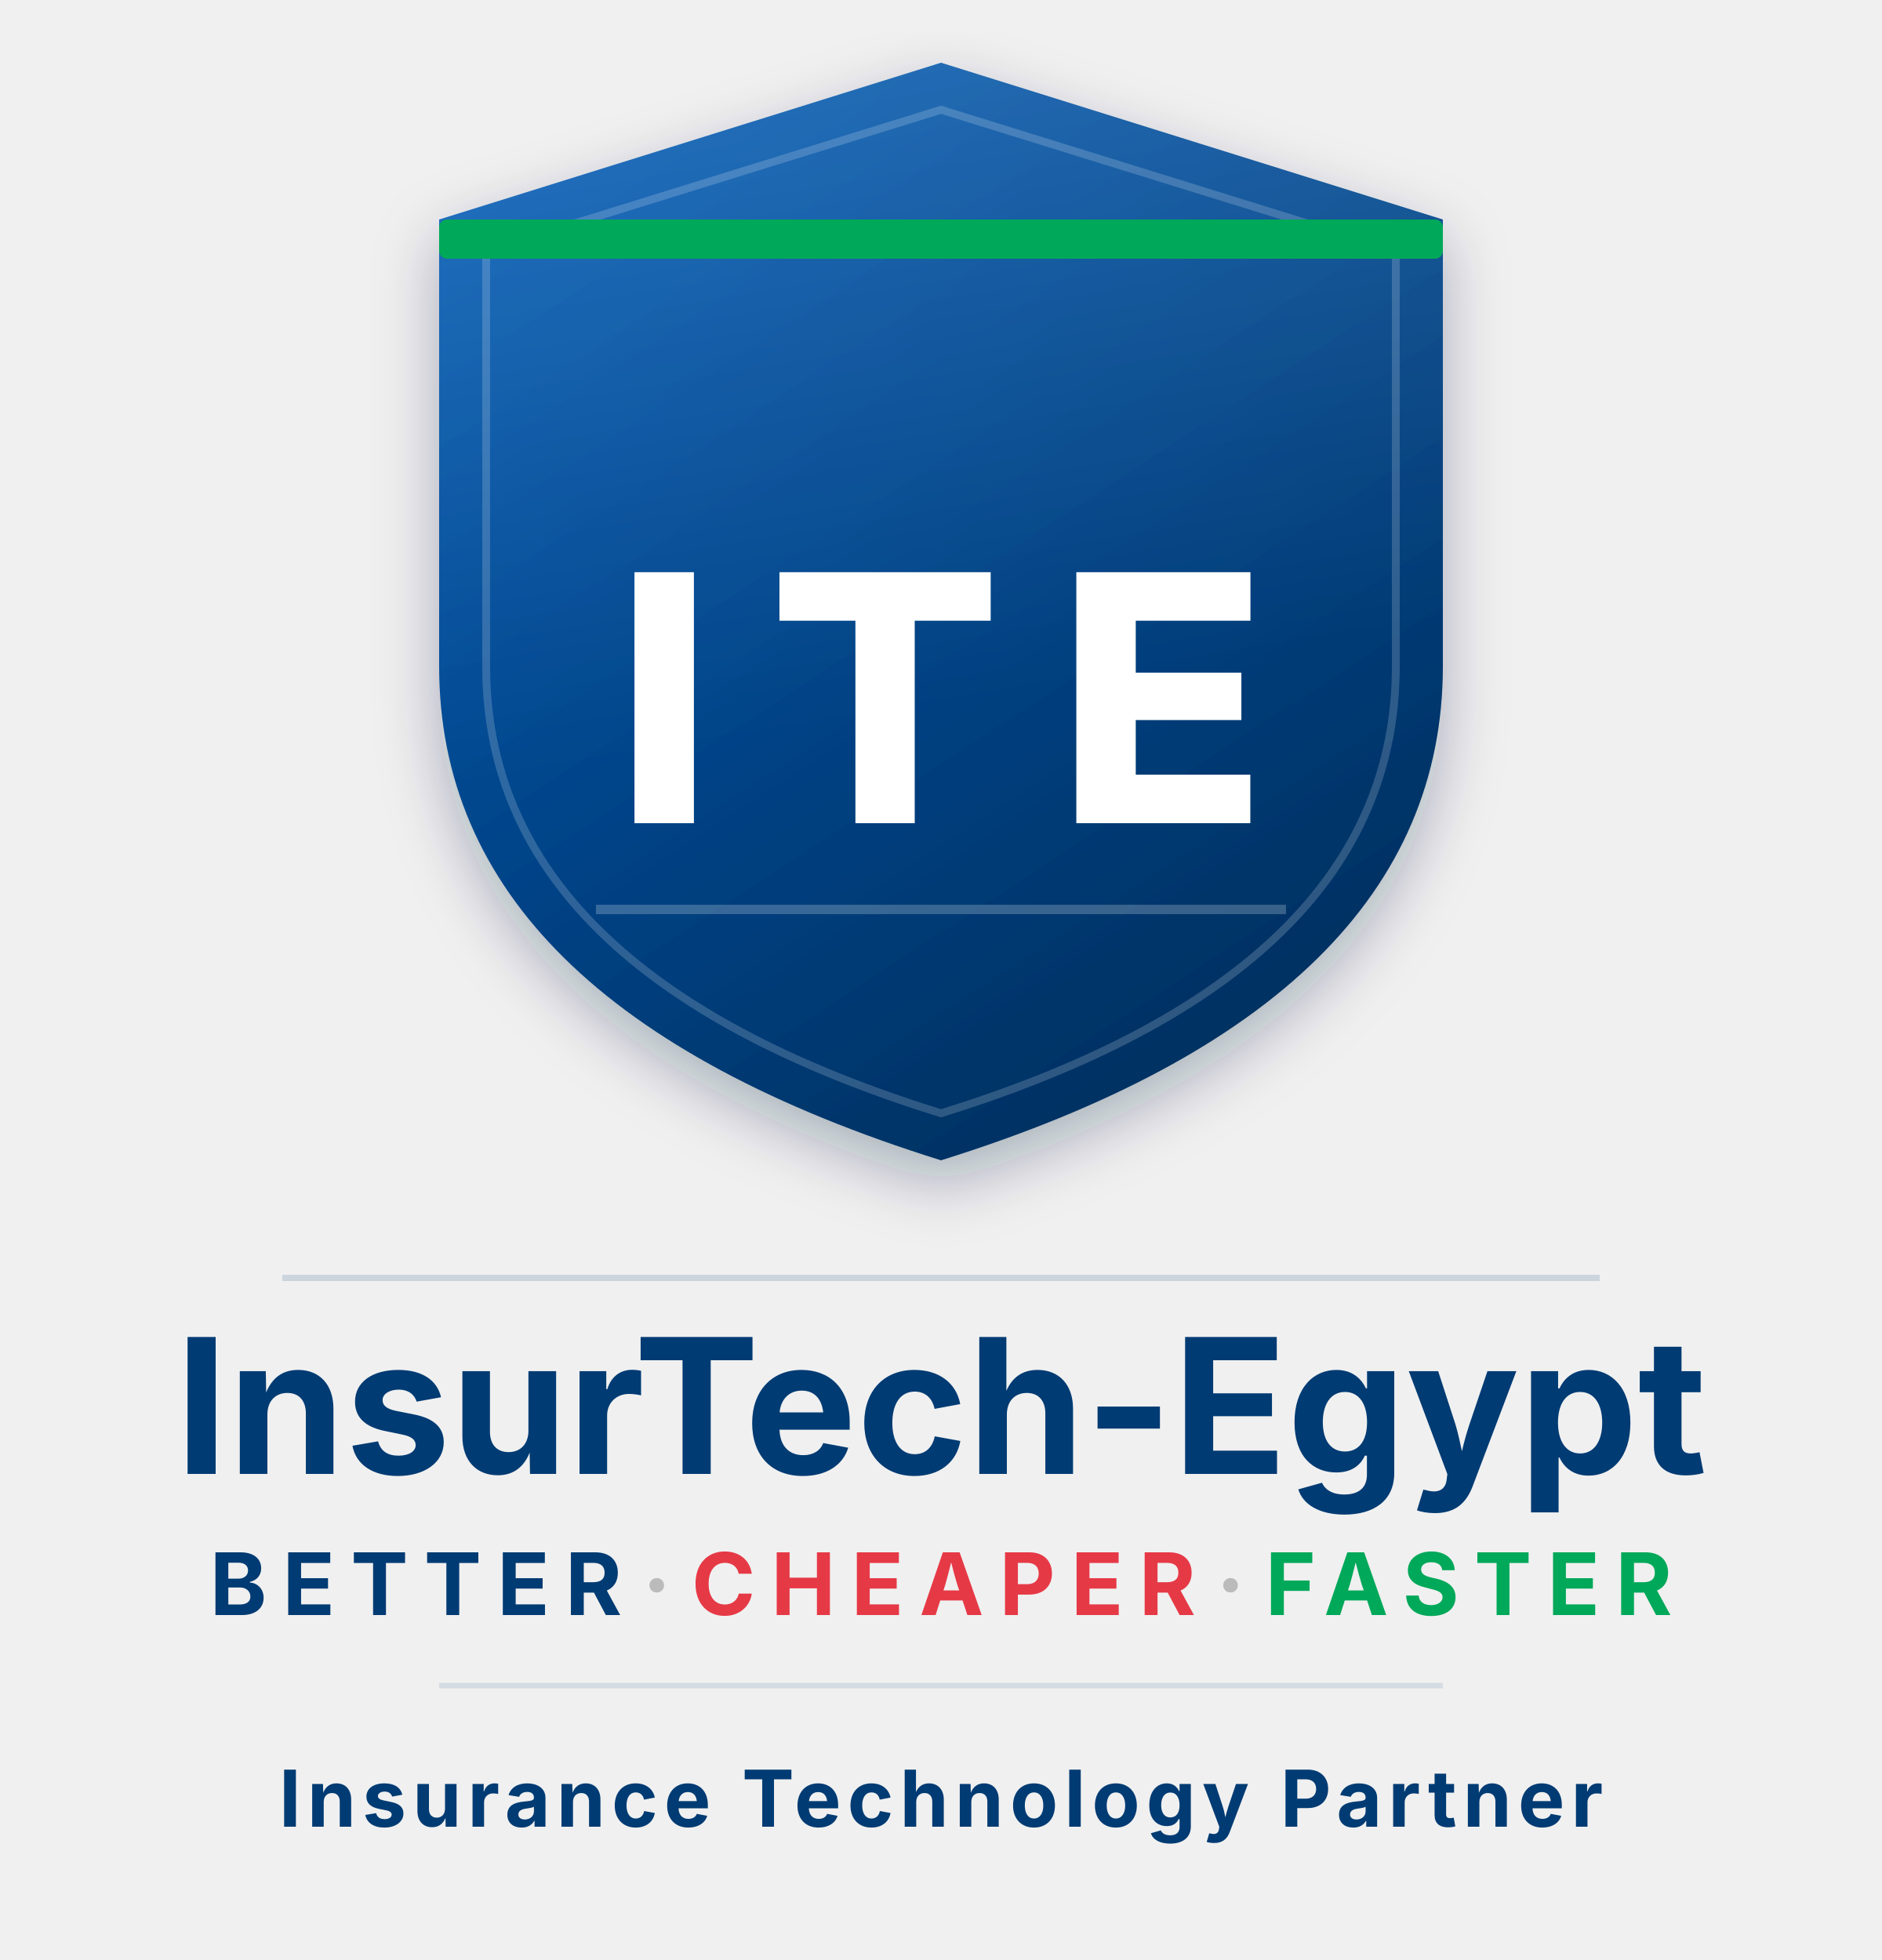
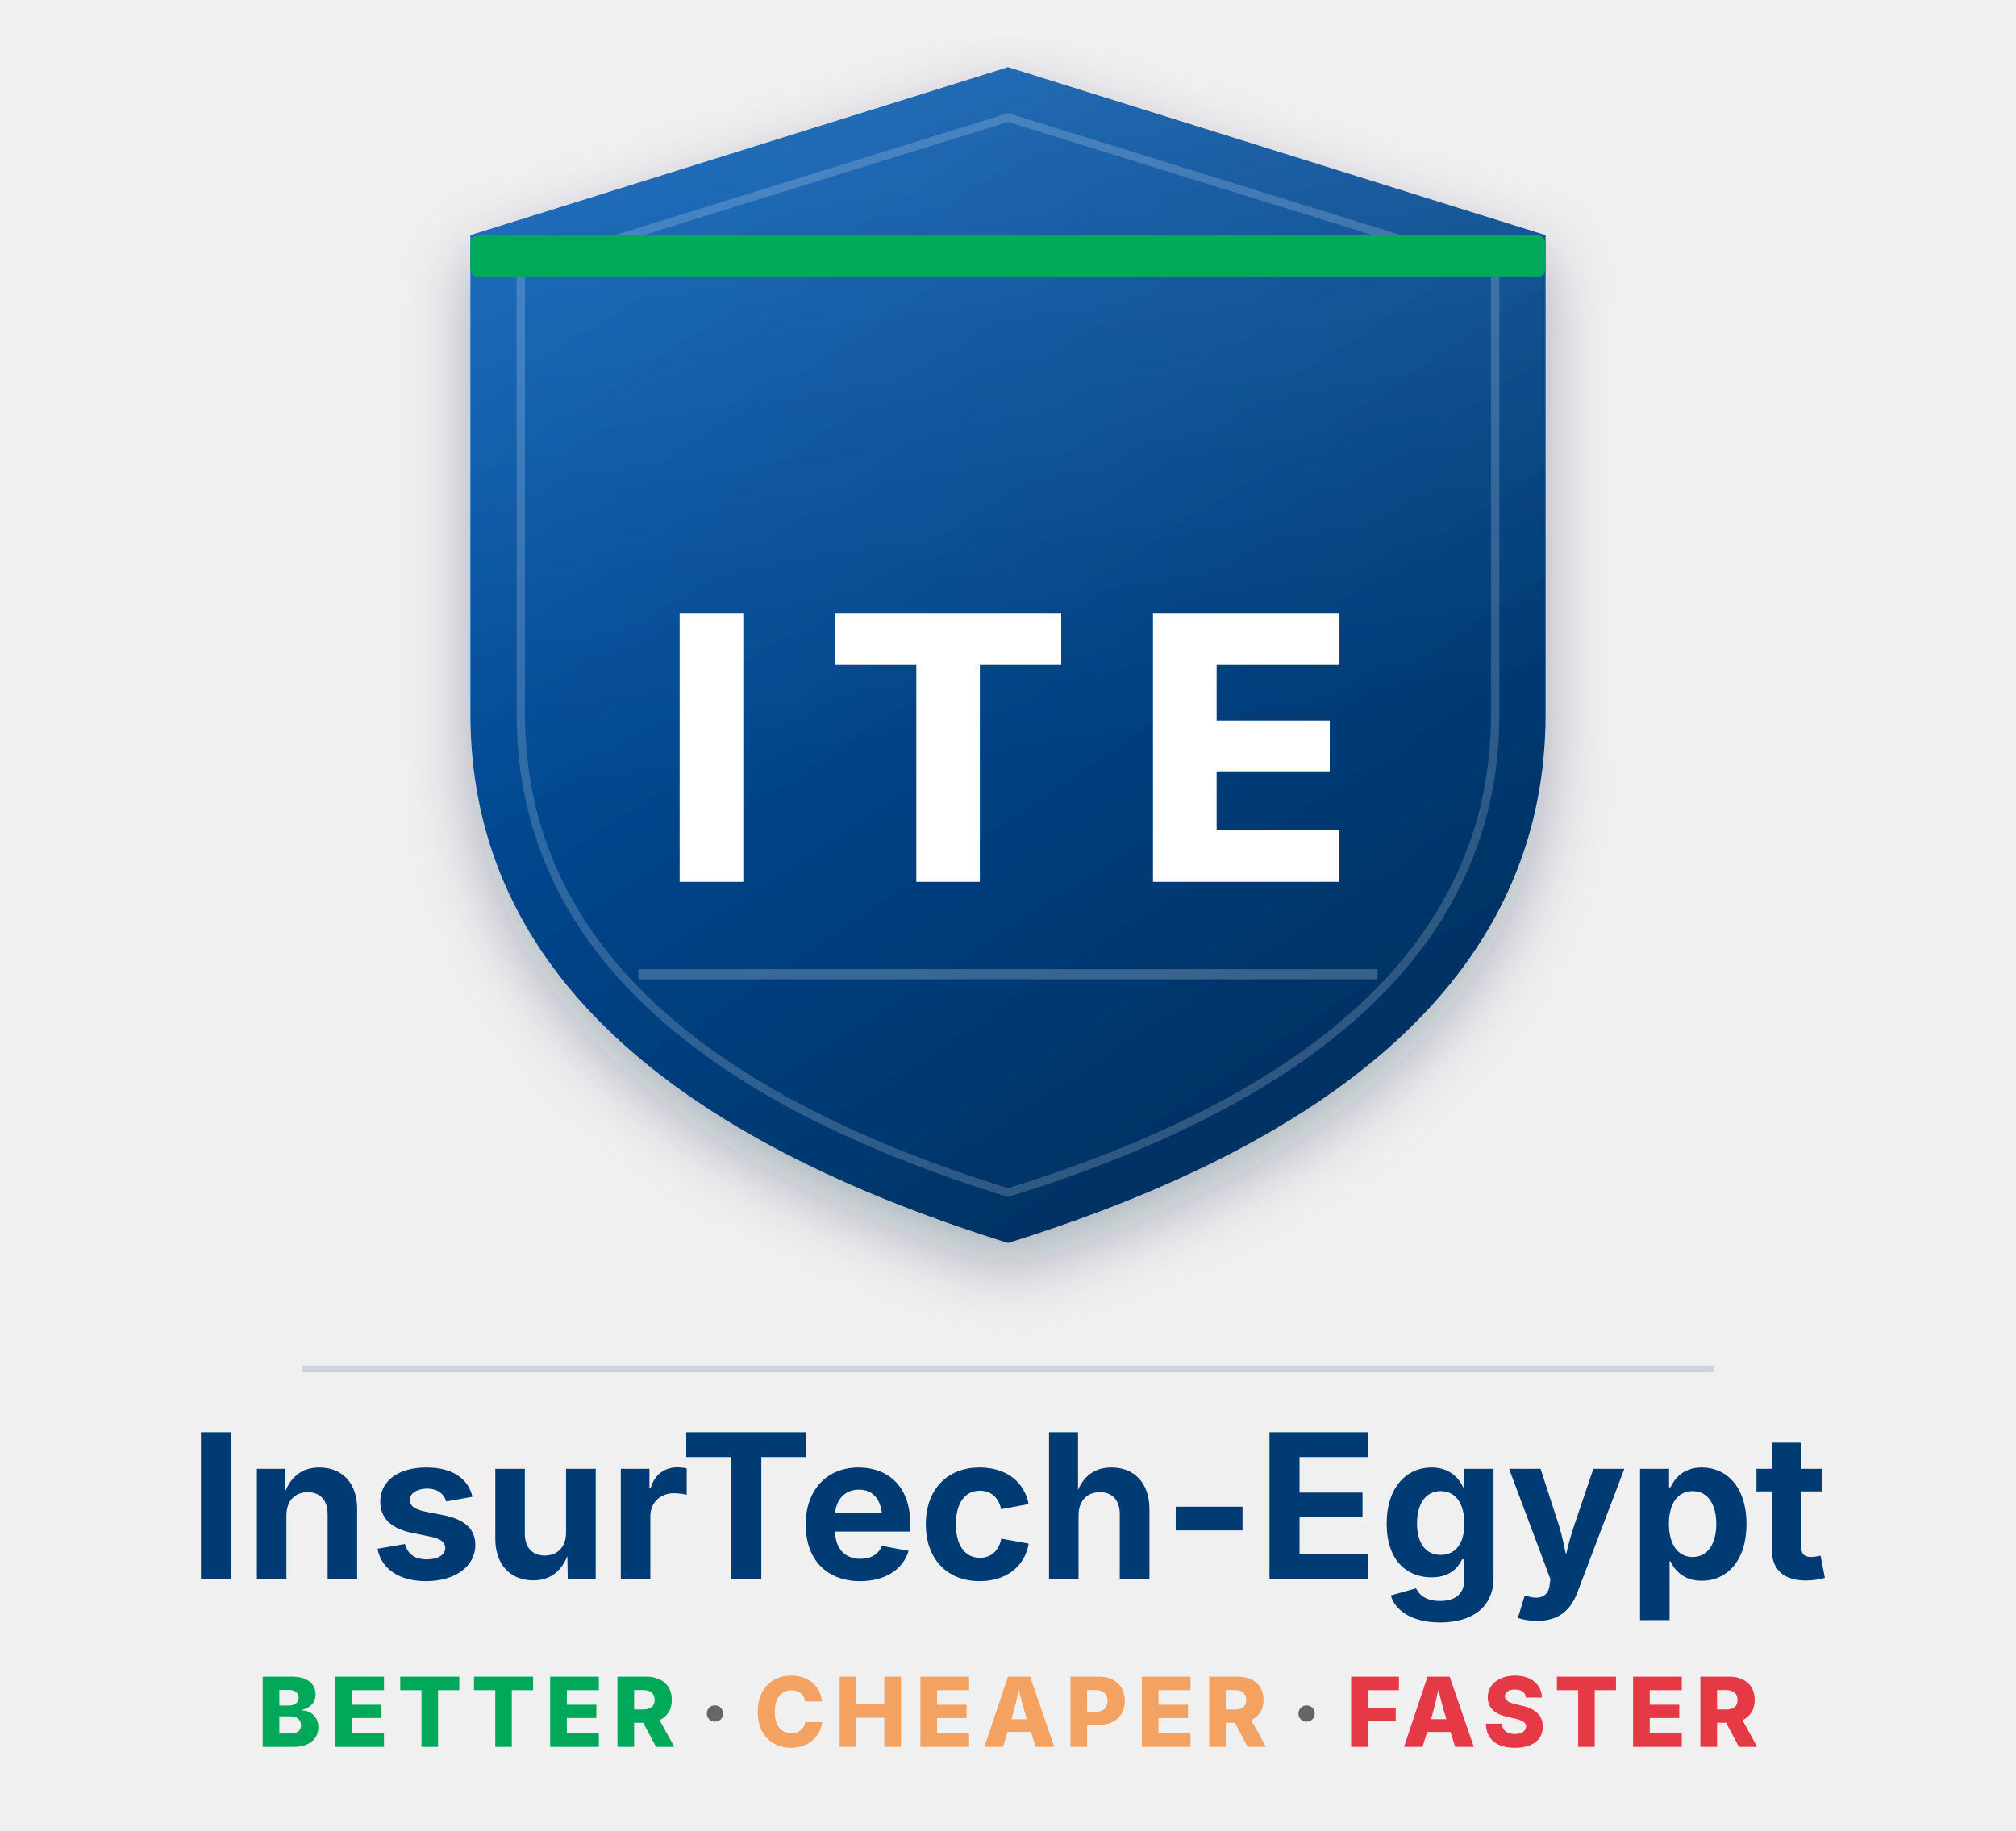
- <svg xmlns="http://www.w3.org/2000/svg" viewBox="0 0 240 250" width="240" height="250">
+ <svg xmlns="http://www.w3.org/2000/svg" viewBox="0 0 240 218" width="240" height="218">
  <defs>
    <linearGradient id="sg" x1="20%" y1="0%" x2="80%" y2="100%">
      <stop offset="0%" stop-color="#0059b3" />
      <stop offset="100%" stop-color="#002d5a" />
    </linearGradient>
    <linearGradient id="sh" x1="0%" y1="0%" x2="10%" y2="65%">
      <stop offset="0%" stop-color="white" stop-opacity="0.15" />
      <stop offset="100%" stop-color="white" stop-opacity="0" />
    </linearGradient>
    <filter id="ds" x="-15%" y="-5%" width="130%" height="130%">
      <feDropShadow dx="0" dy="3" stdDeviation="4" flood-color="#001a3d" flood-opacity="0.3" />
    </filter>
    <style>.lf{font-family:'Inter','Roboto',Arial,sans-serif;}</style>
  </defs>
  <path d="M120 8 L184 28 L184 85 Q184 128 120 148 Q56 128 56 85 L56 28 Z" fill="url(#sg)" filter="url(#ds)" />
  <path d="M120 8 L184 28 L184 85 Q184 128 120 148 Q56 128 56 85 L56 28 Z" fill="url(#sh)" />
  <path d="M120 14 L178 32 L178 85 Q178 124 120 142 Q62 124 62 85 L62 32 Z" fill="none" stroke="white" stroke-width="1" opacity="0.18" />
  <rect x="56" y="28" width="128" height="5" fill="#00A859" rx="1" />
  <text x="120" y="105" class="lf" font-size="44" font-weight="800" fill="white" text-anchor="middle" letter-spacing="7">ITE</text>
  <line x1="76" y1="116" x2="164" y2="116" stroke="white" stroke-width="1.2" opacity="0.22" />
  <line x1="36" y1="163" x2="204" y2="163" stroke="#003B73" stroke-width="0.8" opacity="0.15" />
  <text x="120" y="188" class="lf" font-size="24" font-weight="700" fill="#003B73" text-anchor="middle">InsurTech-Egypt</text>
-   <text x="120" y="206" class="lf" font-size="11" font-weight="700" text-anchor="middle" letter-spacing="2">
-     <tspan fill="#003B73" font-weight="700">BETTER</tspan>
-     <tspan fill="#BBBBBB" font-weight="700"> · </tspan>
-     <tspan fill="#E63946" font-weight="700">CHEAPER</tspan>
-     <tspan fill="#BBBBBB" font-weight="700"> · </tspan>
-     <tspan fill="#00A859" font-weight="700">FASTER</tspan>
+   <text x="120" y="208" class="lf" font-size="11.5" font-weight="700" text-anchor="middle" letter-spacing="1">
+     <tspan fill="#00A859" font-weight="800">BETTER</tspan>
+     <tspan fill="#666666" font-weight="700"> · </tspan>
+     <tspan fill="#F4A261" font-weight="800">CHEAPER</tspan>
+     <tspan fill="#666666" font-weight="700"> · </tspan>
+     <tspan fill="#E63946" font-weight="800">FASTER</tspan>
  </text>
-   <line x1="56" y1="215" x2="184" y2="215" stroke="#003B73" stroke-width="0.7" opacity="0.12" />
-   <text x="120" y="233" class="lf" font-size="10" font-weight="700" fill="#003B73" text-anchor="middle" letter-spacing="0.8">Insurance Technology Partner</text>
</svg>
